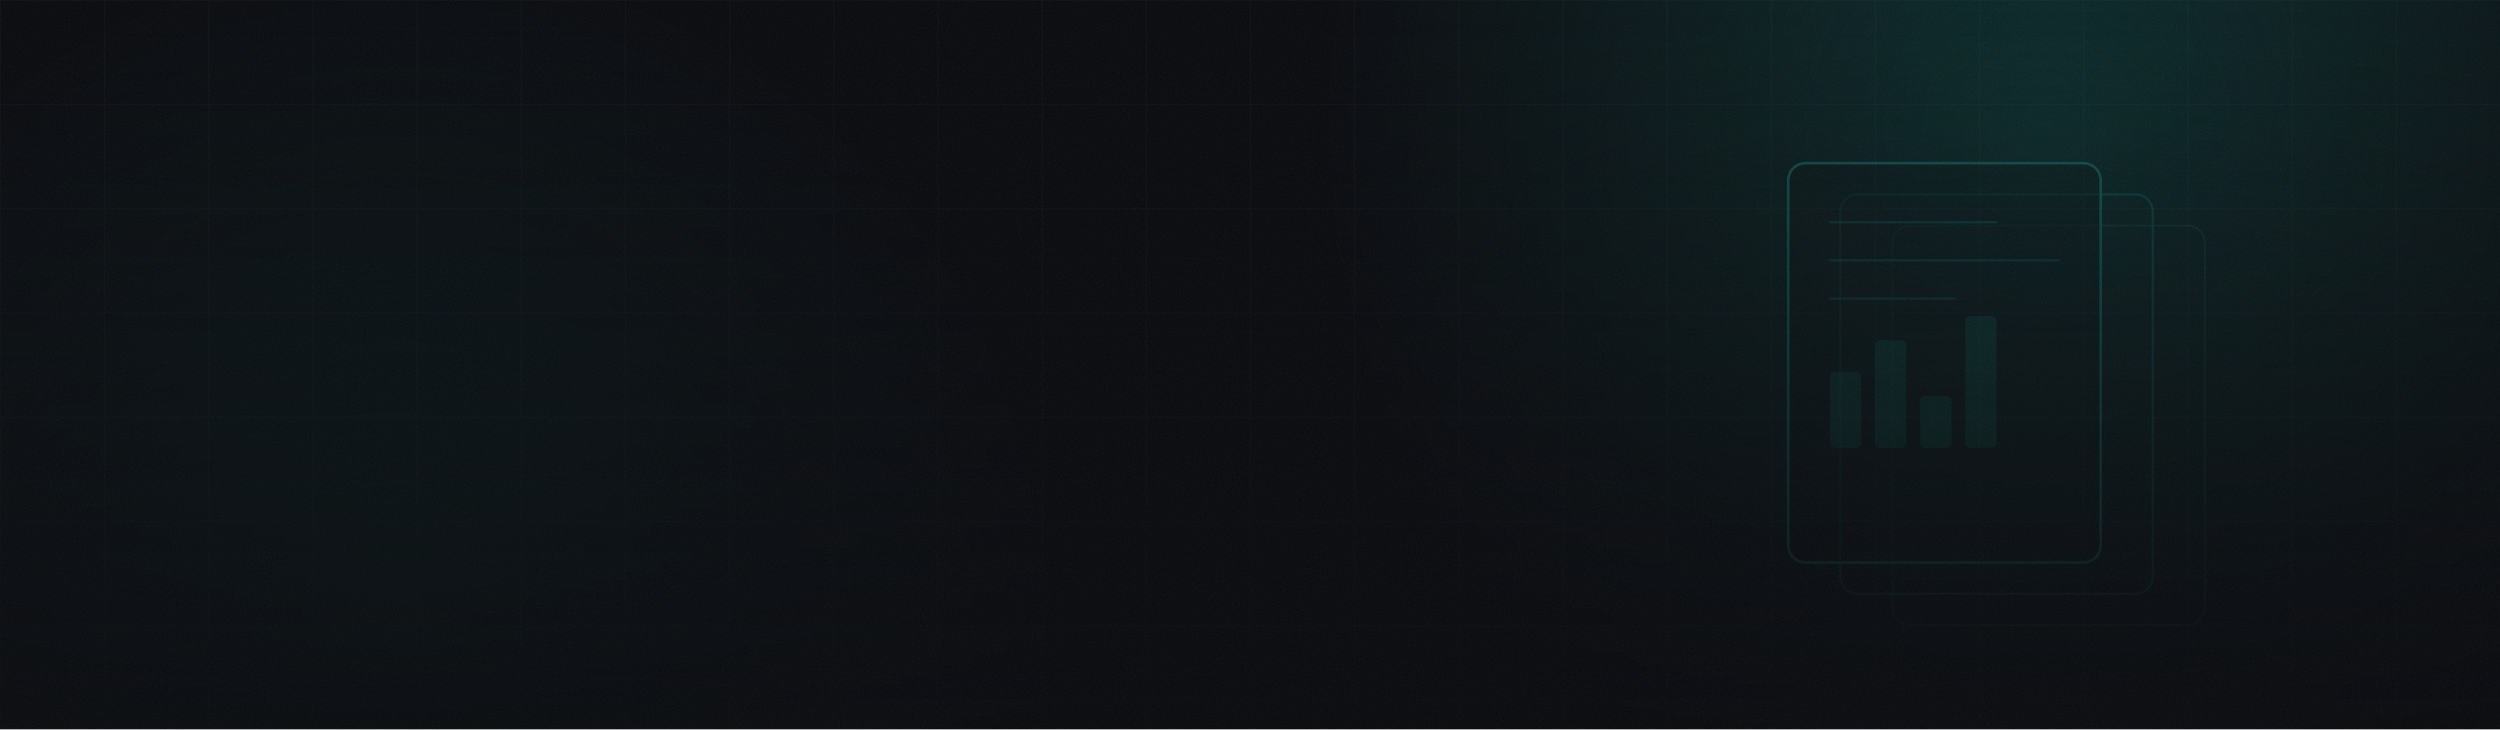
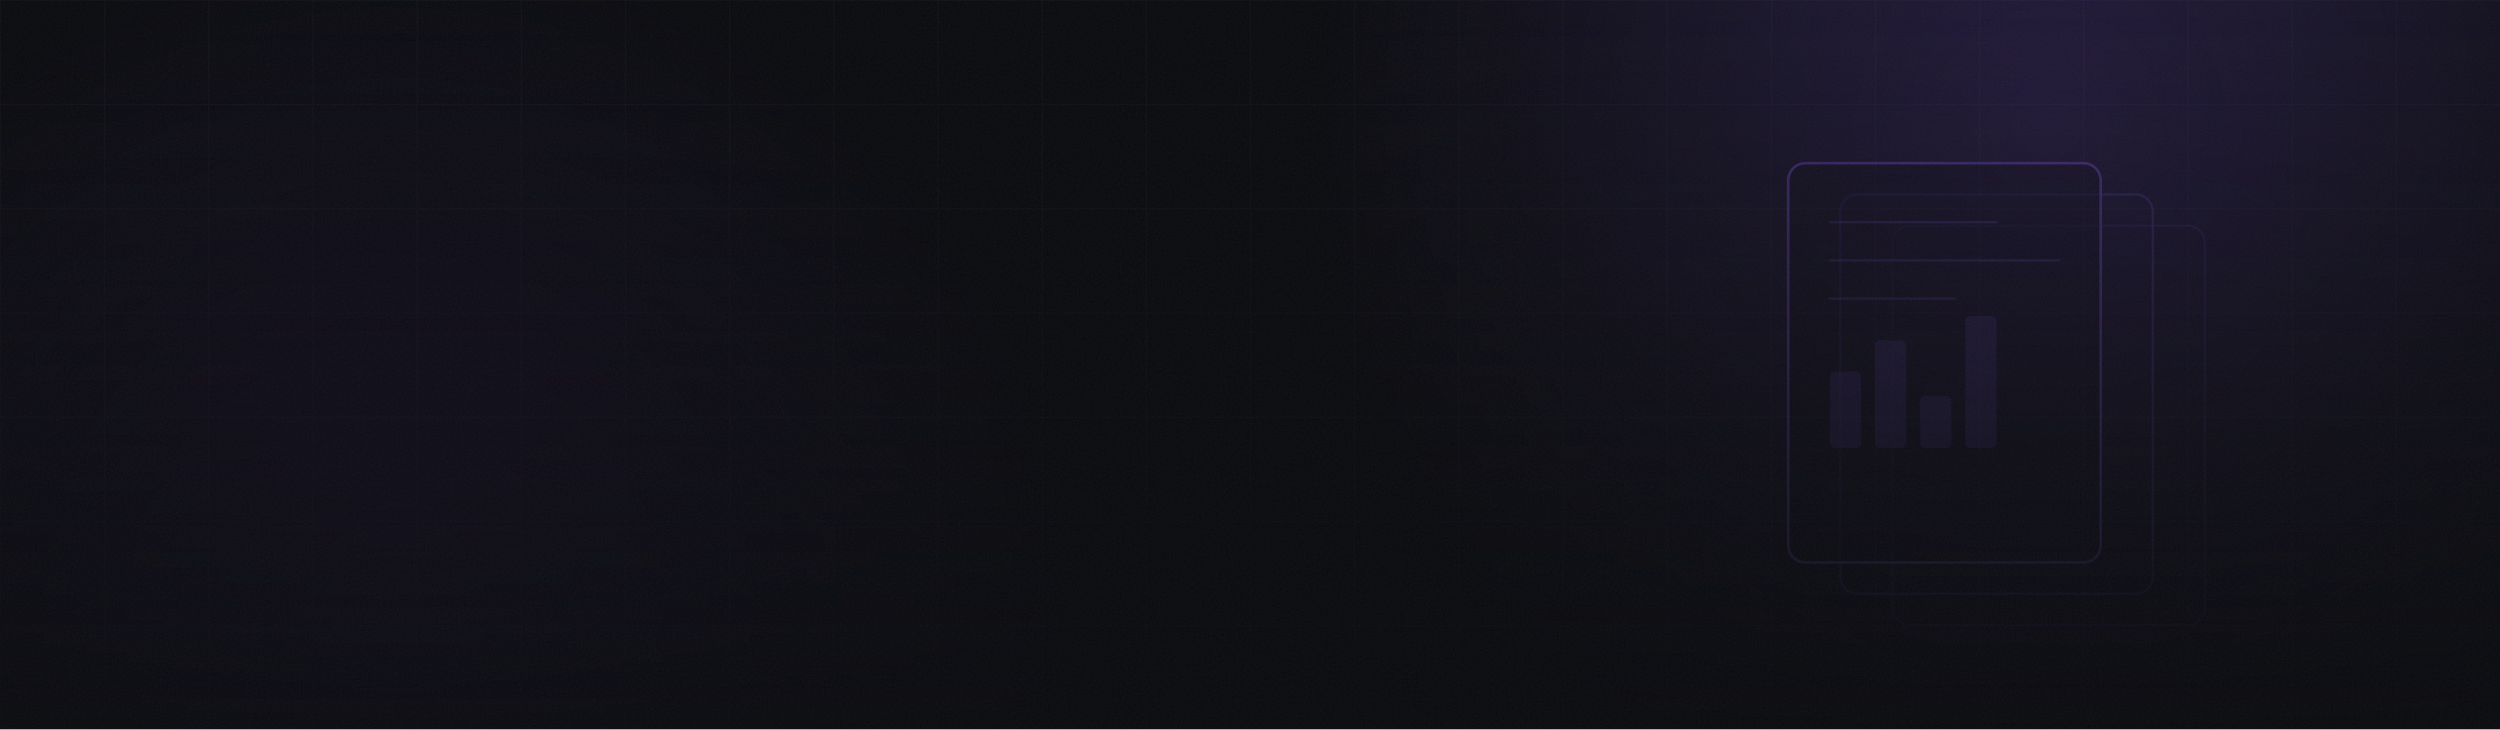
<svg xmlns="http://www.w3.org/2000/svg" width="1440" height="420" viewBox="0 0 1440 420" fill="none" role="img" aria-label="Growth Engine reports háttér">
  <defs>
    <pattern id="grid-reports" width="60" height="60" patternUnits="userSpaceOnUse">
      <path d="M60 0H0v60" fill="none" stroke="#ffffff" stroke-opacity="0.028" stroke-width="1" />
    </pattern>
    <radialGradient id="glowA-reports" cx="0" cy="0" r="1" gradientUnits="userSpaceOnUse" gradientTransform="translate(1180 70) rotate(90) scale(420)">
-       <stop stop-color="#14B8A6" stop-opacity="0.20" />
-       <stop offset="1" stop-color="#14B8A6" stop-opacity="0" />
+       <stop stop-color="#8B5CF6" stop-opacity="0.20" />
+       <stop offset="1" stop-color="#8B5CF6" stop-opacity="0" />
    </radialGradient>
    <radialGradient id="glowB-reports" cx="0" cy="0" r="1" gradientUnits="userSpaceOnUse" gradientTransform="translate(230 350) rotate(90) scale(380)">
-       <stop stop-color="#0D9488" stop-opacity="0.13" />
-       <stop offset="1" stop-color="#0D9488" stop-opacity="0" />
+       <stop stop-color="#7C3AED" stop-opacity="0.13" />
+       <stop offset="1" stop-color="#7C3AED" stop-opacity="0" />
    </radialGradient>
    <filter id="grain-reports" x="0" y="0" width="100%" height="100%">
      <feTurbulence type="fractalNoise" baseFrequency="0.85" numOctaves="3" stitchTiles="stitch" />
      <feColorMatrix type="saturate" values="0" />
    </filter>
    <linearGradient id="fade-reports" x1="0" y1="0" x2="0" y2="1">
      <stop offset="0" stop-color="#0A0B0F" stop-opacity="0" />
      <stop offset="1" stop-color="#0A0B0F" stop-opacity="0.9" />
    </linearGradient>
  </defs>
  <rect width="1440" height="420" fill="#0A0B0F" />
  <rect width="1440" height="420" fill="url(#grid-reports)" />
  <rect width="1440" height="420" fill="url(#glowA-reports)" />
  <rect width="1440" height="420" fill="url(#glowB-reports)" />
  <g opacity="0.34">
-     <rect x="1090" y="130" width="180" height="230" rx="10" stroke="#14B8A6" stroke-width="1.2" opacity="0.3" />
-     <rect x="1060" y="112" width="180" height="230" rx="10" stroke="#14B8A6" stroke-width="1.3" opacity="0.55" />
-     <rect x="1030" y="94" width="180" height="230" rx="10" stroke="#14B8A6" stroke-width="1.5" fill="#0A0B0F" fill-opacity="0.55" />
-     <g stroke="#14B8A6" stroke-width="1.3" stroke-linecap="round" opacity="0.5">
+     <rect x="1090" y="130" width="180" height="230" rx="10" stroke="#8B5CF6" stroke-width="1.2" opacity="0.3" />
+     <rect x="1060" y="112" width="180" height="230" rx="10" stroke="#8B5CF6" stroke-width="1.3" opacity="0.55" />
+     <rect x="1030" y="94" width="180" height="230" rx="10" stroke="#8B5CF6" stroke-width="1.5" fill="#0A0B0F" fill-opacity="0.55" />
+     <g stroke="#8B5CF6" stroke-width="1.3" stroke-linecap="round" opacity="0.5">
      <path d="M1054 128h96M1054 150h132M1054 172h72" />
    </g>
-     <g fill="#14B8A6" opacity="0.4">
+     <g fill="#8B5CF6" opacity="0.4">
      <rect x="1054" y="214" width="18" height="44" rx="3" />
      <rect x="1080" y="196" width="18" height="62" rx="3" />
      <rect x="1106" y="228" width="18" height="30" rx="3" />
      <rect x="1132" y="182" width="18" height="76" rx="3" />
    </g>
  </g>
  <rect width="1440" height="420" fill="url(#fade-reports)" />
  <rect width="1440" height="420" filter="url(#grain-reports)" opacity="0.05" />
</svg>
